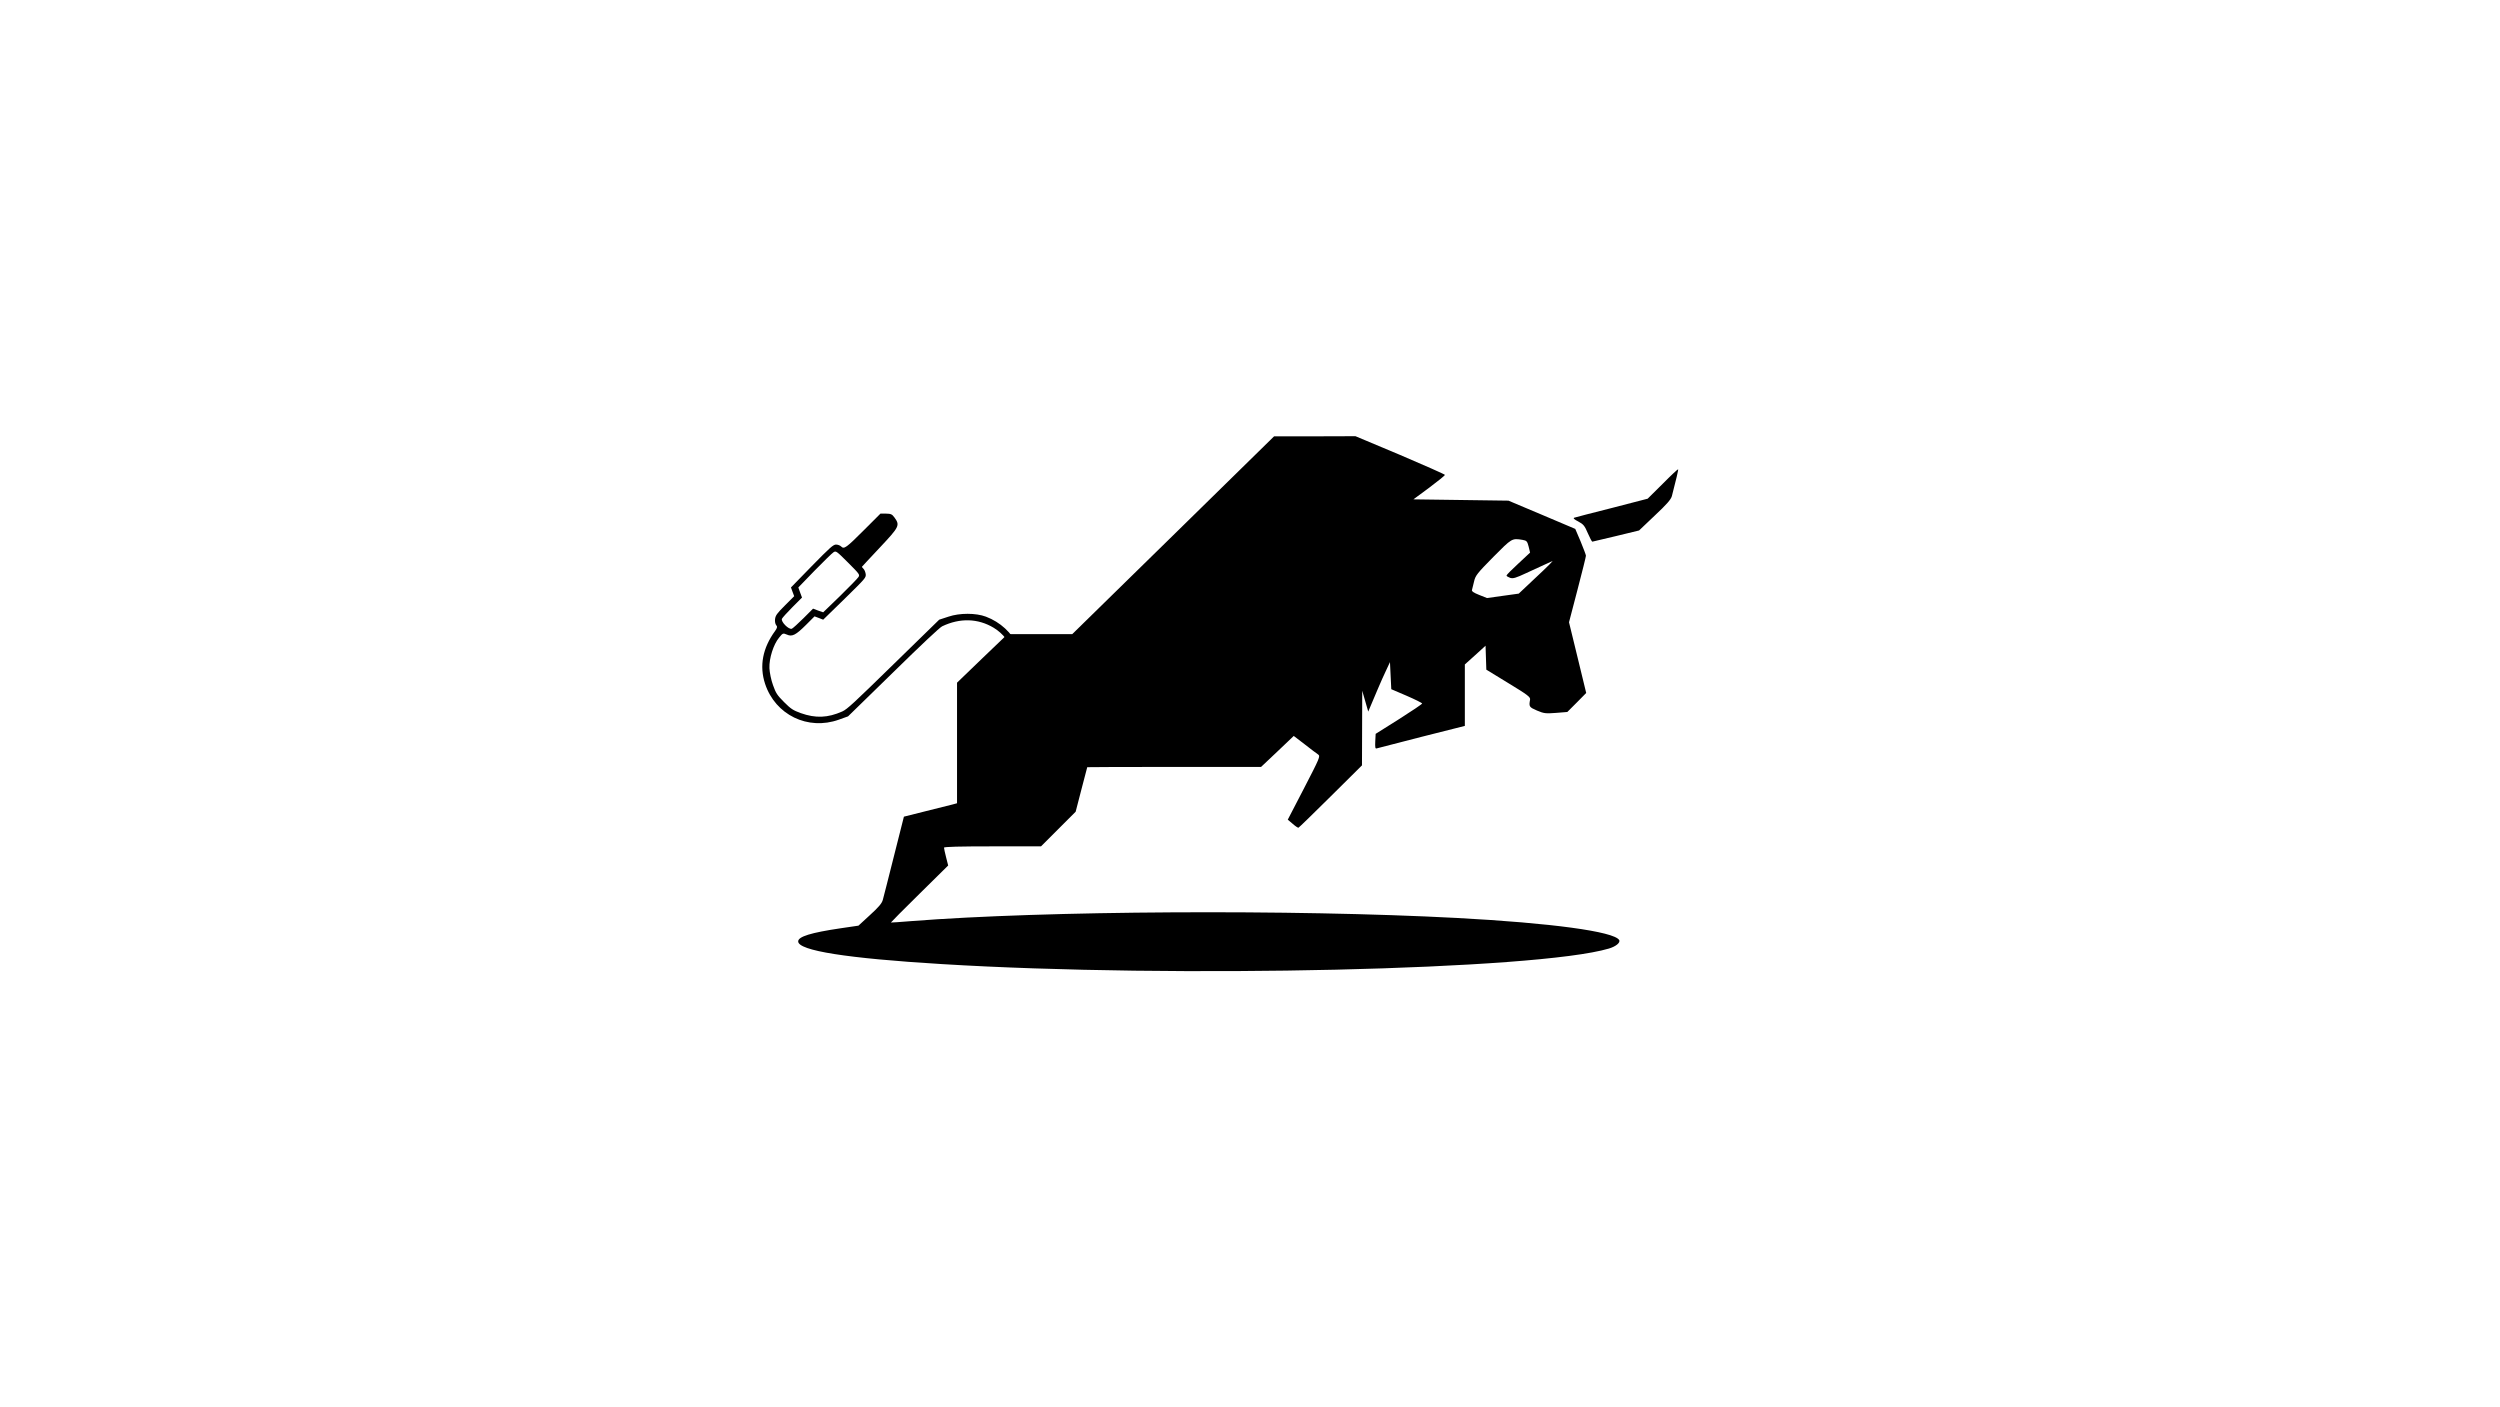
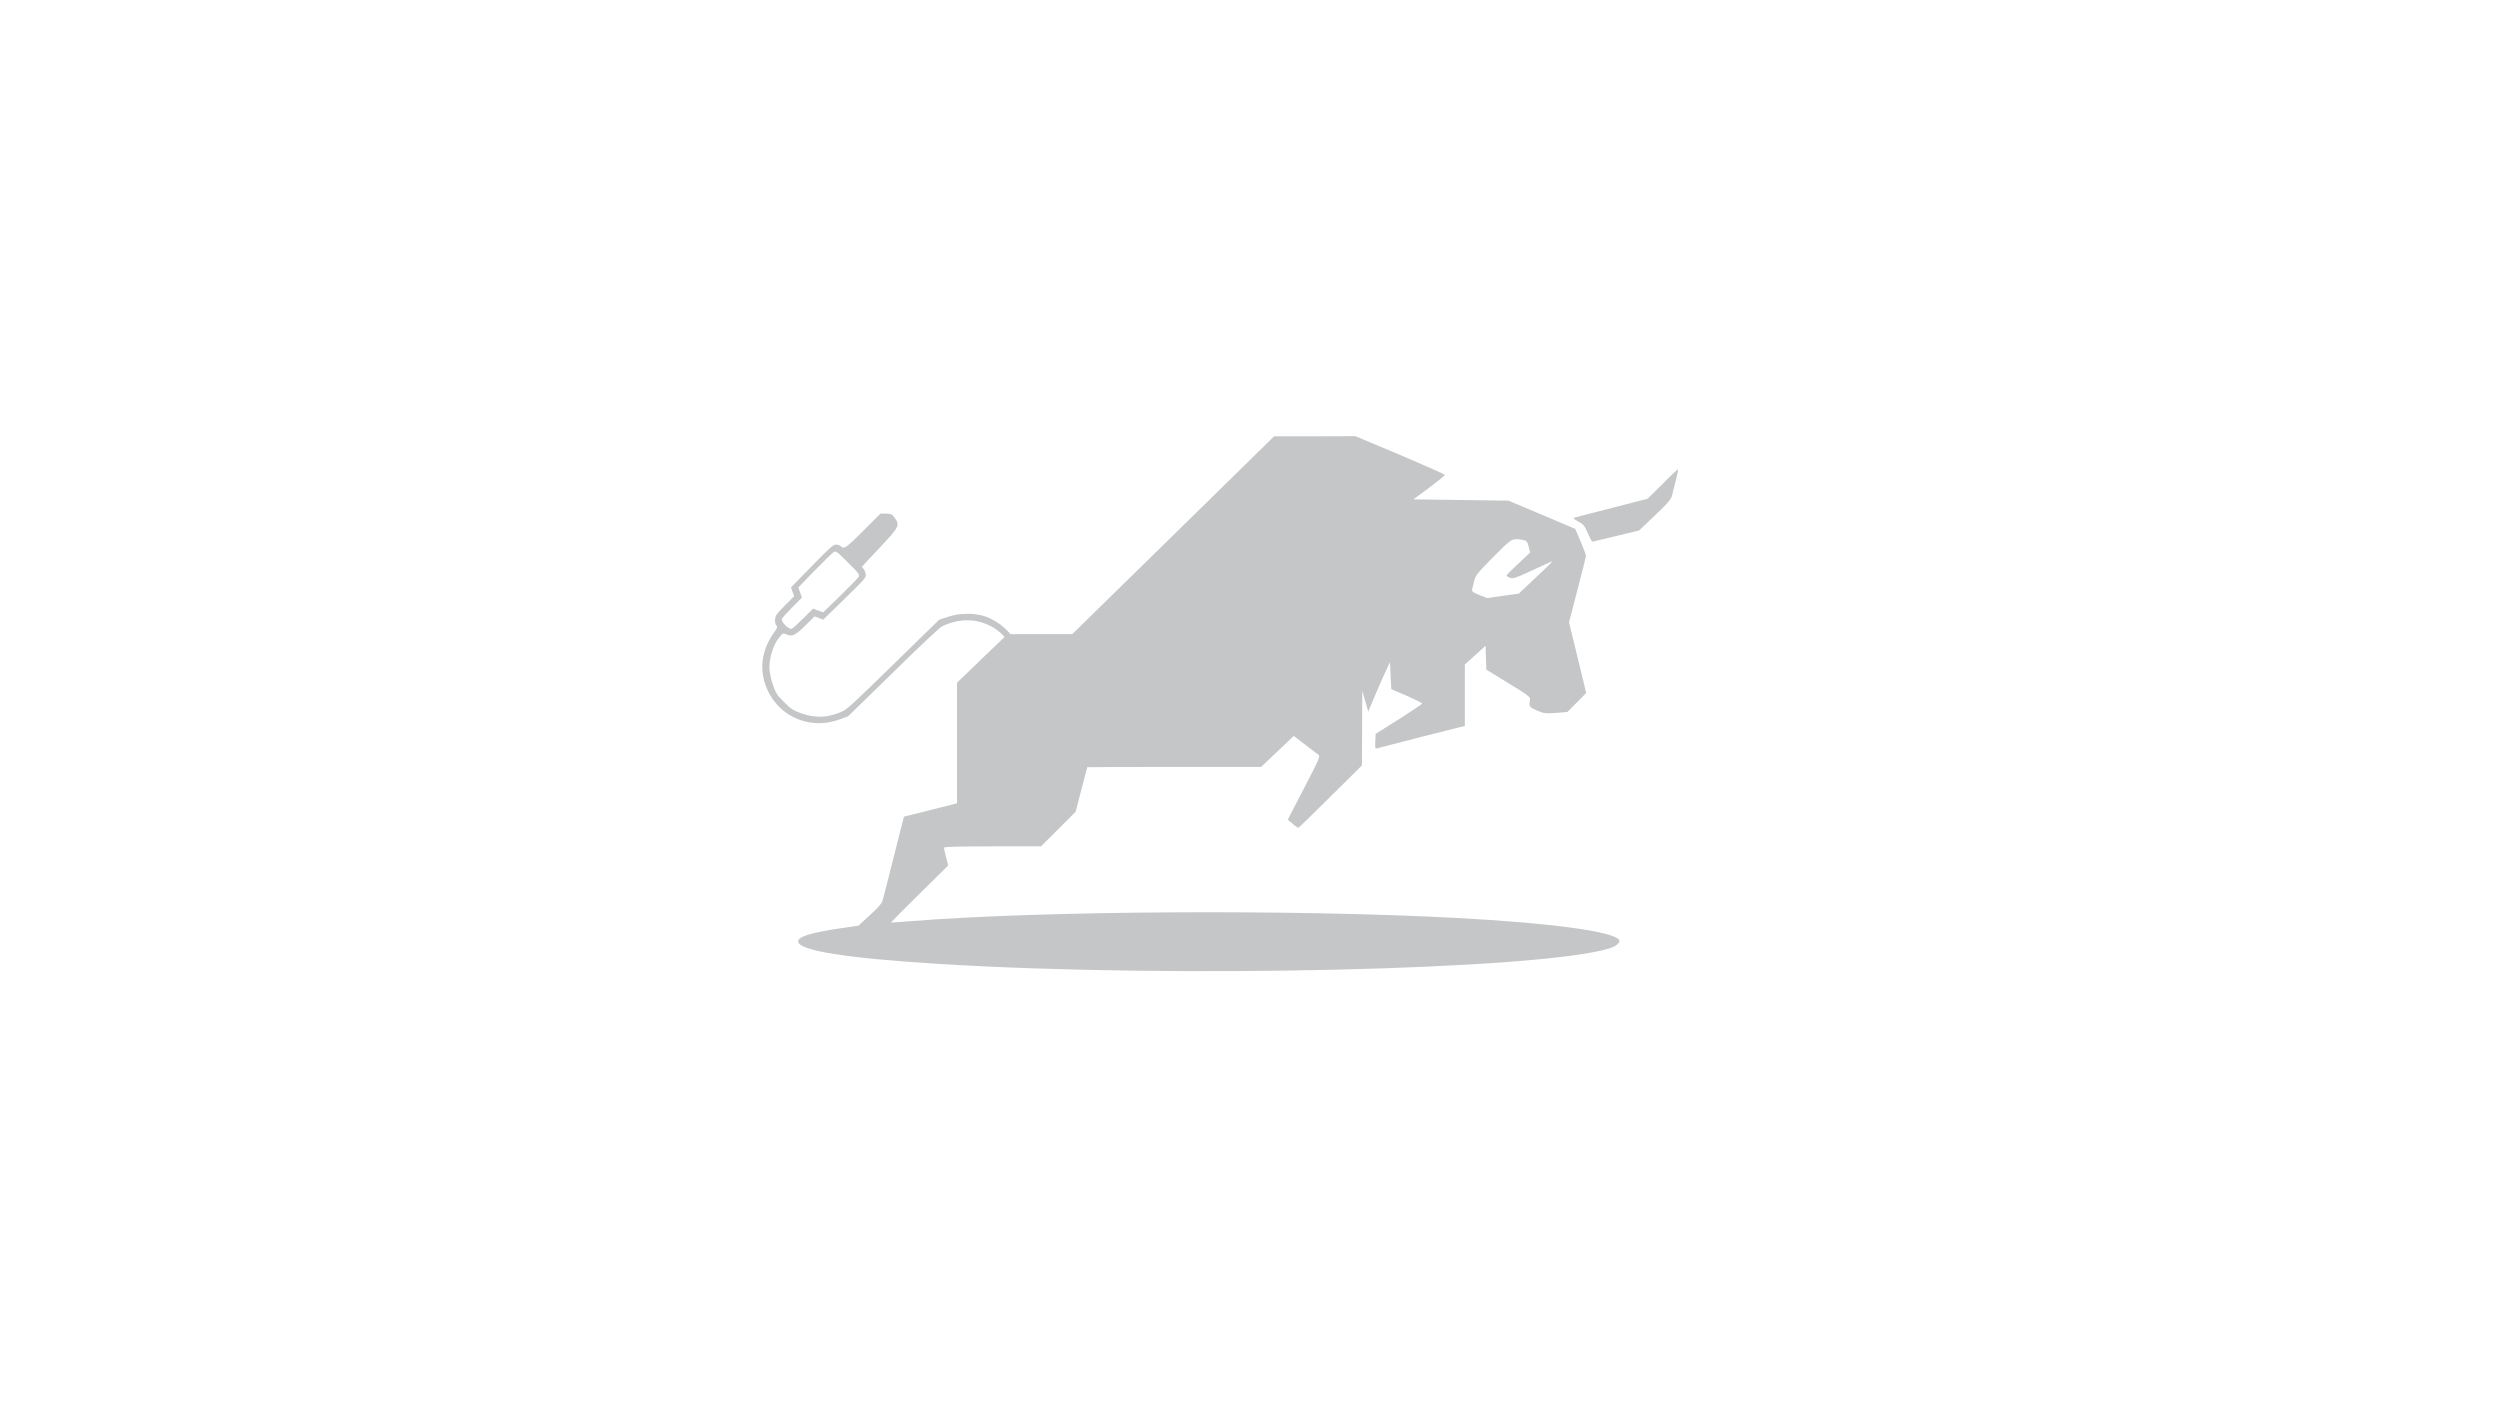
<svg xmlns="http://www.w3.org/2000/svg" version="1" viewBox="0 0 1920 1080">
  <defs>
    <clipPath id="a">
-       <path stroke-width="7.5" d="M-67.797-2118.644h1542.373V313.56H-67.797z" transform="scale(1 -1)" />
+       <path fill="#c5c6c7" stroke-width="7.5" d="M-67.797-2118.644h1542.373V313.56H-67.797z" transform="scale(1 -1)" />
    </clipPath>
  </defs>
-   <path d="M901 411.1L823.5 487h-49.7l-19.4 18.6-19.4 18.7v92.6l-3.7 1c-2.1.6-11.3 2.9-20.4 5.1l-16.7 4.2-7.6 30.1c-4.2 16.6-8 31.8-8.6 33.8-.7 2.7-3.4 5.8-9.9 11.7l-8.8 8.1-13.6 2c-23 3.4-32.7 6.4-32.7 10.1 0 7.1 37.6 13 110 17.4 179.3 11 457.4 4.5 512.6-11.9 5.4-1.6 9.1-4.6 7.9-6.6-4.1-6.5-51.8-13-124.5-16.9-126.7-6.7-317.1-5.6-419 2.4-8.5.7-15.6 1.2-15.8 1.1-.1-.1 9.7-10 21.9-22l22.1-21.8-1.6-6.3c-.9-3.5-1.6-6.8-1.6-7.4 0-.7 12-1 37.3-1h37.2l13.3-13.3 13.3-13.3 4.4-17c2.5-9.3 4.5-17 4.5-17.2 0-.1 30-.2 66.8-.2h66.7l12.6-11.9 12.5-11.9 8.5 6.5c4.6 3.6 9.2 7.1 10.3 7.8 1.7 1.3 1.1 2.7-10.8 25.7L989 629.5l3.8 3.2c2 1.8 4 3.1 4.4 3 .4-.1 11.5-10.9 24.7-24l24.1-23.9.1-28.6.1-28.7 2.3 8 2.3 8 1.7-4c.9-2.2 3.4-8.1 5.5-13 2.1-5 5.1-11.7 6.7-15l2.8-6 .5 10.4.5 10.4 11.9 5.1c6.5 2.8 11.8 5.5 11.8 5.9-.1.5-8.1 5.9-17.9 12.1l-17.8 11.2-.3 5.8c-.2 4.5 0 5.7 1 5.4.7-.2 16.3-4.2 34.5-8.9l33.3-8.4v-47.2l8-7.2 7.9-7.2.3 9.2.3 9.2 17 10.4c14.8 9 16.9 10.6 16.6 12.6-1 5.4-.7 5.8 5.3 8.4 5.4 2.3 6.7 2.4 14.7 1.8l8.6-.7 7.3-7.3 7.2-7.3-6.6-27.2-6.6-27.1 6.5-24.9c3.6-13.7 6.5-25.5 6.5-26.2 0-.7-1.9-5.6-4.1-11l-4.1-9.6-25.7-10.9-25.6-10.8-36.5-.5-36.5-.5 12.2-9c6.7-5 12.1-9.4 12-9.8-.1-.4-15.6-7.3-34.4-15.3L1041 335l-31.2.1h-31.3l-77.5 76zm268.2 3.5c3.3.6 3.7 1 4.8 5.2l1.1 4.6-9 8.4c-5 4.6-9.1 8.7-9.1 9.2s1.2 1.2 2.8 1.8c2.2.7 4.3.1 12.2-3.6 5.2-2.4 12-5.5 15-6.9l5.5-2.5-2.5 2.7c-1.4 1.5-7.3 7.1-13.1 12.5l-10.5 9.9-12.2 1.7-12.2 1.7-6-2.4c-4.3-1.7-5.9-2.8-5.5-3.9.2-.8.9-3.8 1.6-6.5 1-4.5 2.5-6.3 14.8-18.8 14.3-14.4 14.2-14.4 22.3-13.1zM1276.9 371.6l-11.5 11.4-27.4 7.1c-15.1 3.8-28.2 7.2-29 7.5-1 .4 0 1.3 3.1 2.9 3.9 2.1 4.9 3.2 7.3 8.9 1.6 3.6 3.1 6.6 3.5 6.6.3 0 8.5-2 18.2-4.3l17.7-4.3 12.1-11.5c9.1-8.5 12.4-12.3 13.1-14.9 3.2-12.3 5.1-20.3 4.8-20.6-.2-.2-5.6 4.8-11.9 11.2z" />
+   <path fill="#c5c6c7" d="M901 411.1L823.5 487h-49.7l-19.4 18.6-19.4 18.7v92.6l-3.7 1c-2.1.6-11.3 2.9-20.4 5.1l-16.7 4.2-7.6 30.1c-4.2 16.6-8 31.8-8.6 33.8-.7 2.7-3.4 5.8-9.9 11.7l-8.8 8.1-13.6 2c-23 3.4-32.7 6.4-32.7 10.1 0 7.1 37.6 13 110 17.4 179.3 11 457.4 4.5 512.6-11.9 5.4-1.6 9.1-4.6 7.9-6.6-4.1-6.5-51.8-13-124.5-16.9-126.7-6.7-317.1-5.6-419 2.4-8.5.7-15.6 1.2-15.8 1.1-.1-.1 9.7-10 21.9-22l22.1-21.8-1.6-6.3c-.9-3.5-1.6-6.8-1.6-7.4 0-.7 12-1 37.3-1h37.2l13.3-13.3 13.3-13.3 4.4-17c2.5-9.3 4.5-17 4.5-17.2 0-.1 30-.2 66.8-.2h66.7l12.6-11.9 12.5-11.9 8.5 6.5c4.6 3.6 9.2 7.1 10.3 7.8 1.7 1.3 1.1 2.7-10.8 25.7L989 629.5l3.8 3.2c2 1.8 4 3.1 4.4 3 .4-.1 11.5-10.9 24.7-24l24.1-23.9.1-28.6.1-28.7 2.3 8 2.3 8 1.7-4c.9-2.2 3.4-8.1 5.5-13 2.1-5 5.1-11.7 6.7-15l2.8-6 .5 10.4.5 10.4 11.9 5.1c6.5 2.8 11.8 5.5 11.8 5.9-.1.5-8.1 5.9-17.9 12.1l-17.8 11.2-.3 5.8c-.2 4.5 0 5.7 1 5.4.7-.2 16.3-4.2 34.5-8.9l33.3-8.4v-47.2l8-7.2 7.9-7.2.3 9.2.3 9.2 17 10.4c14.8 9 16.9 10.6 16.6 12.6-1 5.4-.7 5.8 5.3 8.4 5.4 2.3 6.7 2.4 14.7 1.8l8.6-.7 7.3-7.3 7.2-7.3-6.6-27.2-6.6-27.1 6.5-24.9c3.6-13.7 6.5-25.5 6.5-26.2 0-.7-1.9-5.6-4.1-11l-4.1-9.6-25.7-10.9-25.6-10.8-36.5-.5-36.5-.5 12.2-9c6.7-5 12.1-9.4 12-9.8-.1-.4-15.6-7.3-34.4-15.3L1041 335l-31.2.1h-31.3l-77.5 76zm268.2 3.5c3.3.6 3.7 1 4.8 5.2l1.1 4.6-9 8.4c-5 4.6-9.1 8.7-9.1 9.2s1.2 1.2 2.8 1.8c2.2.7 4.3.1 12.2-3.6 5.2-2.4 12-5.5 15-6.9l5.5-2.5-2.5 2.7c-1.4 1.5-7.3 7.1-13.1 12.5l-10.5 9.9-12.2 1.7-12.2 1.7-6-2.4c-4.3-1.7-5.9-2.8-5.5-3.9.2-.8.9-3.8 1.6-6.5 1-4.5 2.5-6.3 14.8-18.8 14.3-14.4 14.2-14.4 22.3-13.1zM1276.9 371.6l-11.5 11.4-27.4 7.1c-15.1 3.8-28.2 7.2-29 7.5-1 .4 0 1.3 3.1 2.9 3.9 2.1 4.9 3.2 7.3 8.9 1.6 3.6 3.1 6.6 3.5 6.6.3 0 8.5-2 18.2-4.3l17.7-4.3 12.1-11.5c9.1-8.5 12.4-12.3 13.1-14.9 3.2-12.3 5.1-20.3 4.8-20.6-.2-.2-5.6 4.8-11.9 11.2z" />
  <g clip-path="url(#a)" transform="scale(.1 -.1) rotate(-45 -3583.204 -9095.006)">
-     <path d="M120 1892l-30-30v-174c0-199-3-218-35-218-12 0-29-8-39-18-14-17-16-45-14-248l3-229 32-15 33-15V844c0-87 3-105 21-128 11-14 29-26 39-26 14 0 21-10 25-37 25-161 104-277 233-342 224-113 487-22 595 206l32 68 6 485c3 302 9 496 16 515 50 142 151 238 288 272 167 41 351-50 430-212 27-56 30-70 33-197 4-133 3-138-16-138-11 0-30-12-41-26-18-23-21-41-21-128v-101l-33-15-32-15-3-230c-2-225-2-230 19-247 12-10 30-18 40-18s20-1 21-2c0-2 4-92 7-200 6-188 7-199 29-220 31-31 93-31 124 0 22 21 23 32 29 220 3 108 7 198 7 200 1 1 13 2 25 2 13 0 31 8 41 18 14 17 16 45 14 248l-3 229-37 18-38 19v107c0 92-3 110-18 124-10 10-28 17-39 17-20 0-21 6-25 148-3 144-4 148-37 214-107 214-360 302-579 203-75-34-163-122-203-203l-34-67-6-490c-5-430-7-495-22-535-44-114-107-182-216-234-58-27-77-31-151-31-75 0-93 4-152 32-37 17-87 50-112 73-55 51-107 151-113 218-5 45-4 47 26 59 41 15 51 46 51 157v92l33 15 32 14 3 230c2 225 2 230-19 248-12 9-30 17-40 17s-20 1-21 3c0 1-4 91-7 199-7 222-10 233-84 245-31 5-40 1-67-25zm195-494c3-13 4-104 3-203l-3-180-37-18-38-17V876c0-58-3-111-6-120-9-23-99-23-108 0-3 9-6 62-6 120v104l-37 17-38 18-3 180c-1 99 0 190 3 203 5 21 9 22 135 22s130-1 135-22zm1555-237c0-118 8-145 49-159l31-11V580h-130c-126 0-130 1-135 23-3 12-4 103-3 202l3 180 30 14c17 8 33 19 37 25s8 59 8 117 3 109 7 112c3 4 28 7 55 7h48z" />
+     <path fill="#c5c6c7" d="M120 1892l-30-30v-174c0-199-3-218-35-218-12 0-29-8-39-18-14-17-16-45-14-248l3-229 32-15 33-15V844c0-87 3-105 21-128 11-14 29-26 39-26 14 0 21-10 25-37 25-161 104-277 233-342 224-113 487-22 595 206l32 68 6 485c3 302 9 496 16 515 50 142 151 238 288 272 167 41 351-50 430-212 27-56 30-70 33-197 4-133 3-138-16-138-11 0-30-12-41-26-18-23-21-41-21-128v-101l-33-15-32-15-3-230c-2-225-2-230 19-247 12-10 30-18 40-18s20-1 21-2c0-2 4-92 7-200 6-188 7-199 29-220 31-31 93-31 124 0 22 21 23 32 29 220 3 108 7 198 7 200 1 1 13 2 25 2 13 0 31 8 41 18 14 17 16 45 14 248l-3 229-37 18-38 19v107c0 92-3 110-18 124-10 10-28 17-39 17-20 0-21 6-25 148-3 144-4 148-37 214-107 214-360 302-579 203-75-34-163-122-203-203l-34-67-6-490c-5-430-7-495-22-535-44-114-107-182-216-234-58-27-77-31-151-31-75 0-93 4-152 32-37 17-87 50-112 73-55 51-107 151-113 218-5 45-4 47 26 59 41 15 51 46 51 157v92l33 15 32 14 3 230c2 225 2 230-19 248-12 9-30 17-40 17s-20 1-21 3c0 1-4 91-7 199-7 222-10 233-84 245-31 5-40 1-67-25zm195-494c3-13 4-104 3-203l-3-180-37-18-38-17V876c0-58-3-111-6-120-9-23-99-23-108 0-3 9-6 62-6 120v104l-37 17-38 18-3 180c-1 99 0 190 3 203 5 21 9 22 135 22s130-1 135-22zm1555-237c0-118 8-145 49-159l31-11V580h-130c-126 0-130 1-135 23-3 12-4 103-3 202l3 180 30 14c17 8 33 19 37 25s8 59 8 117 3 109 7 112c3 4 28 7 55 7h48z" />
  </g>
</svg>
